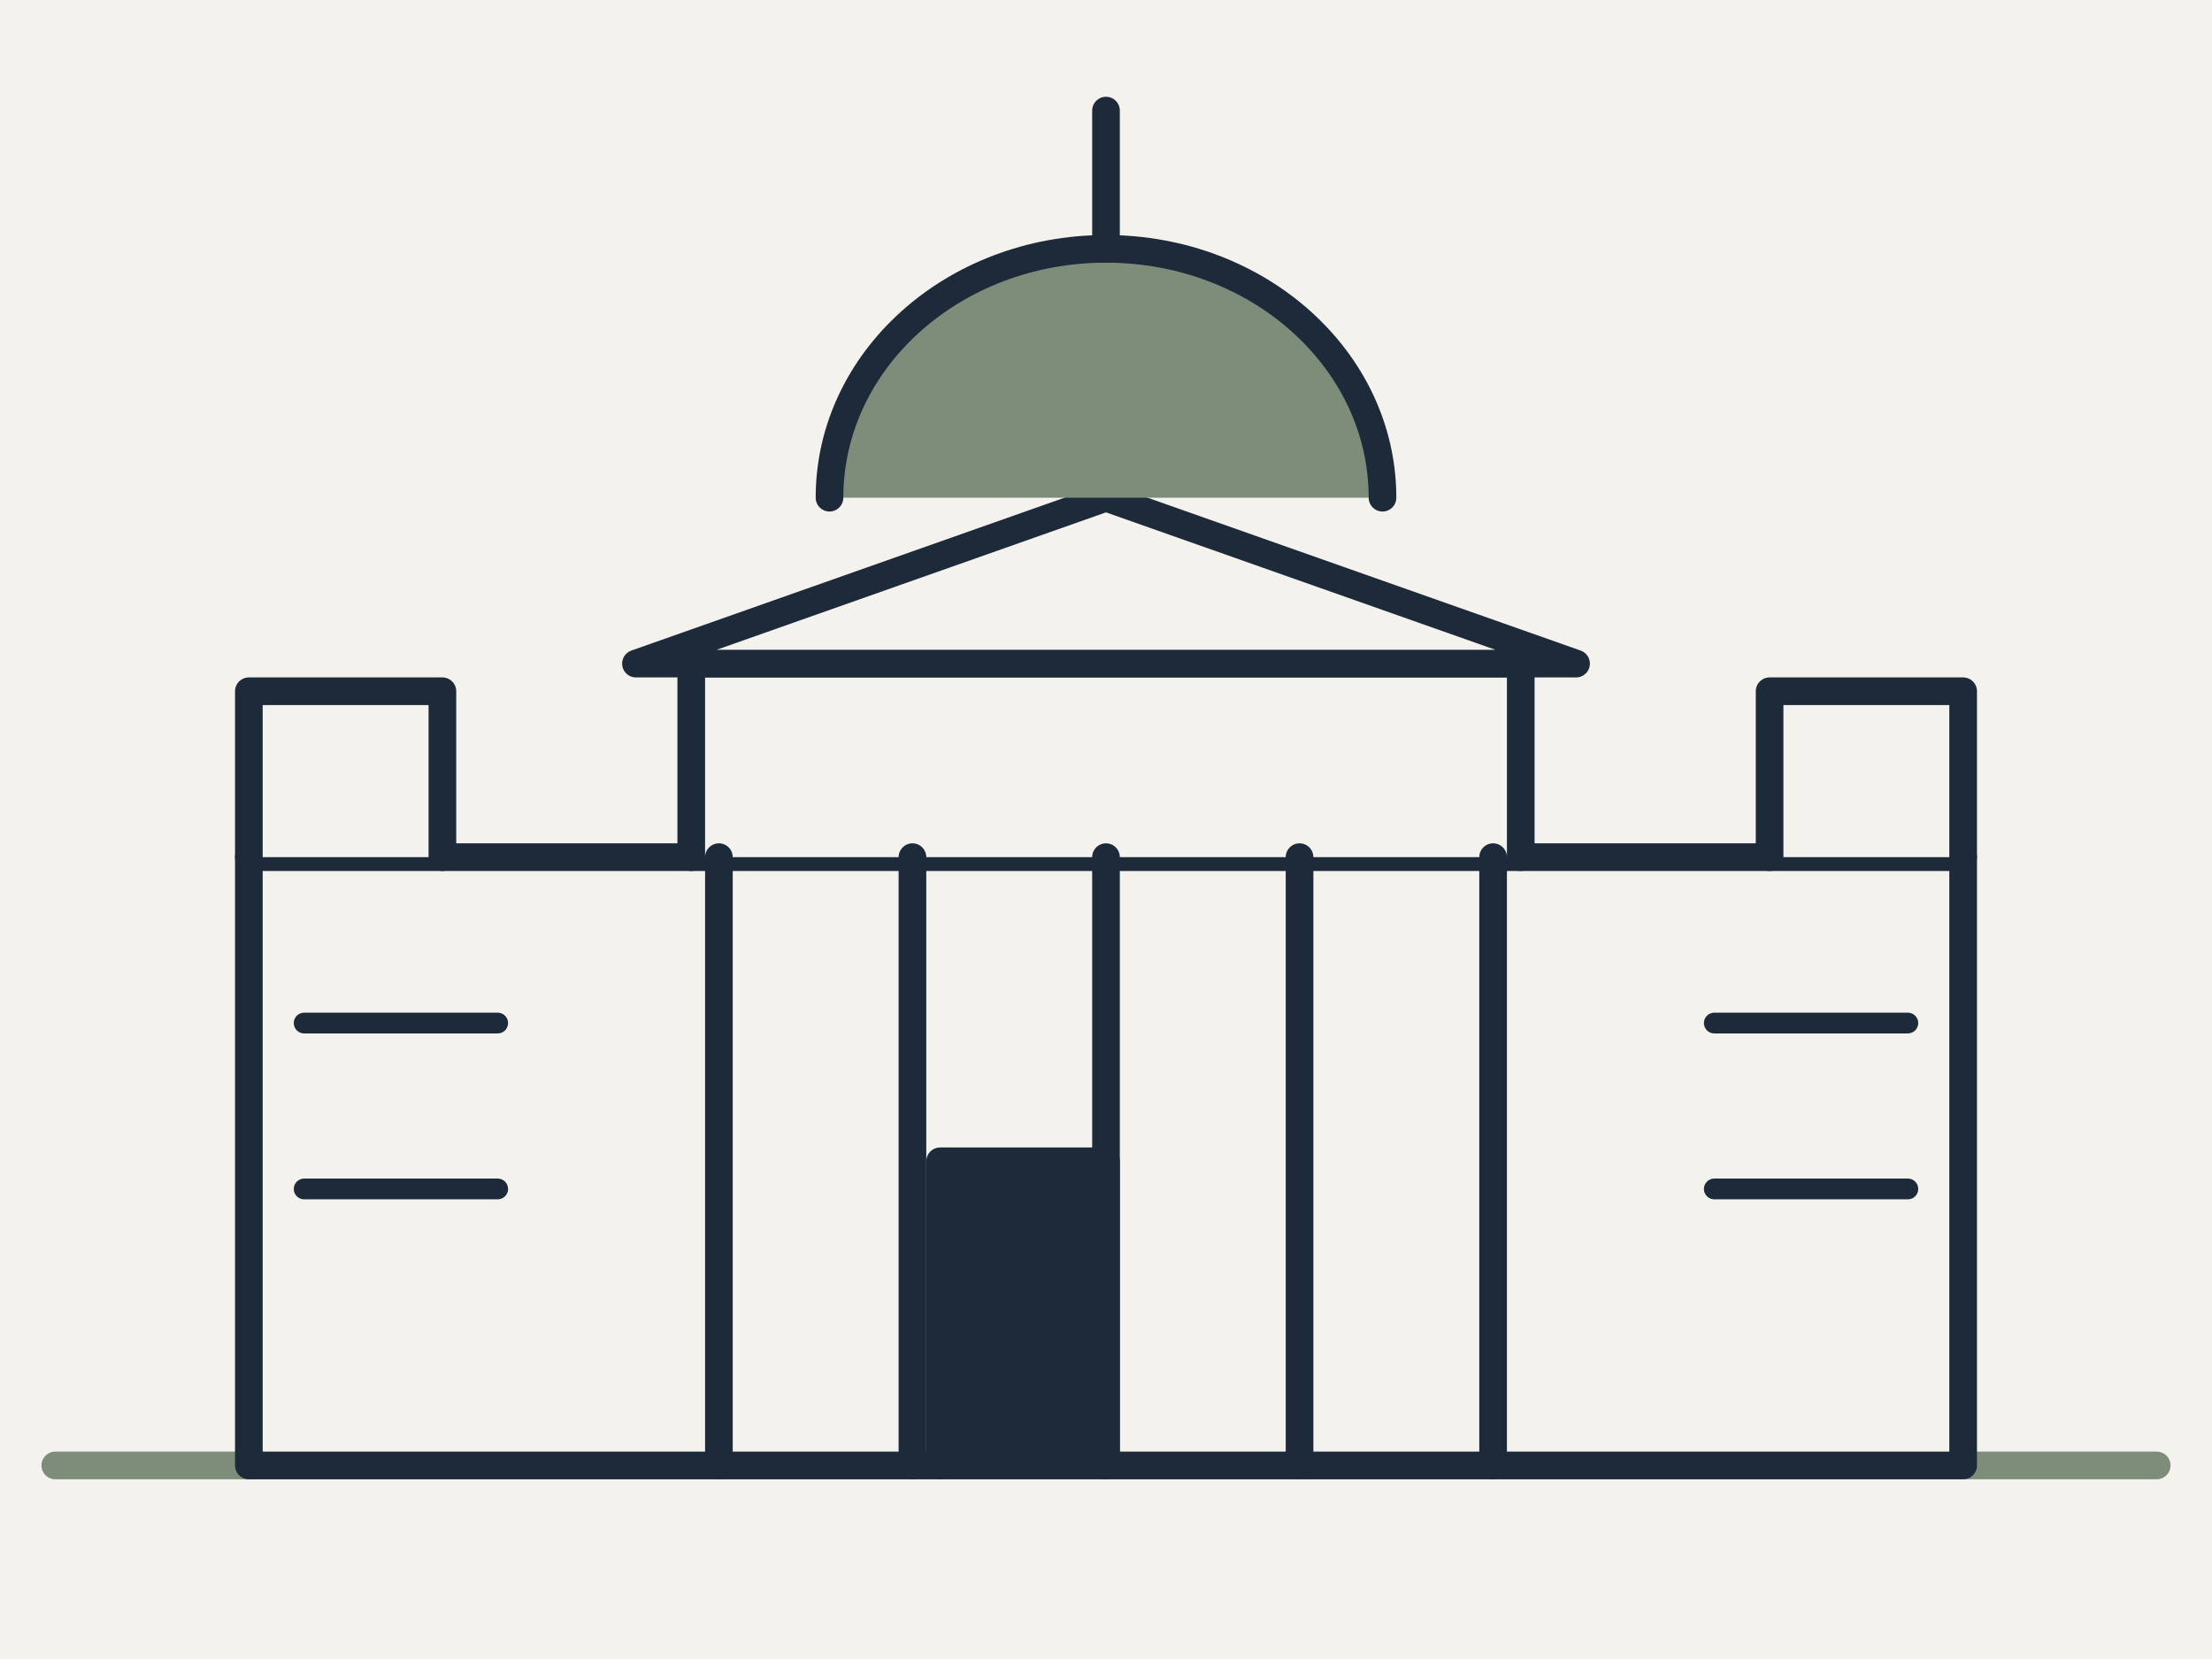
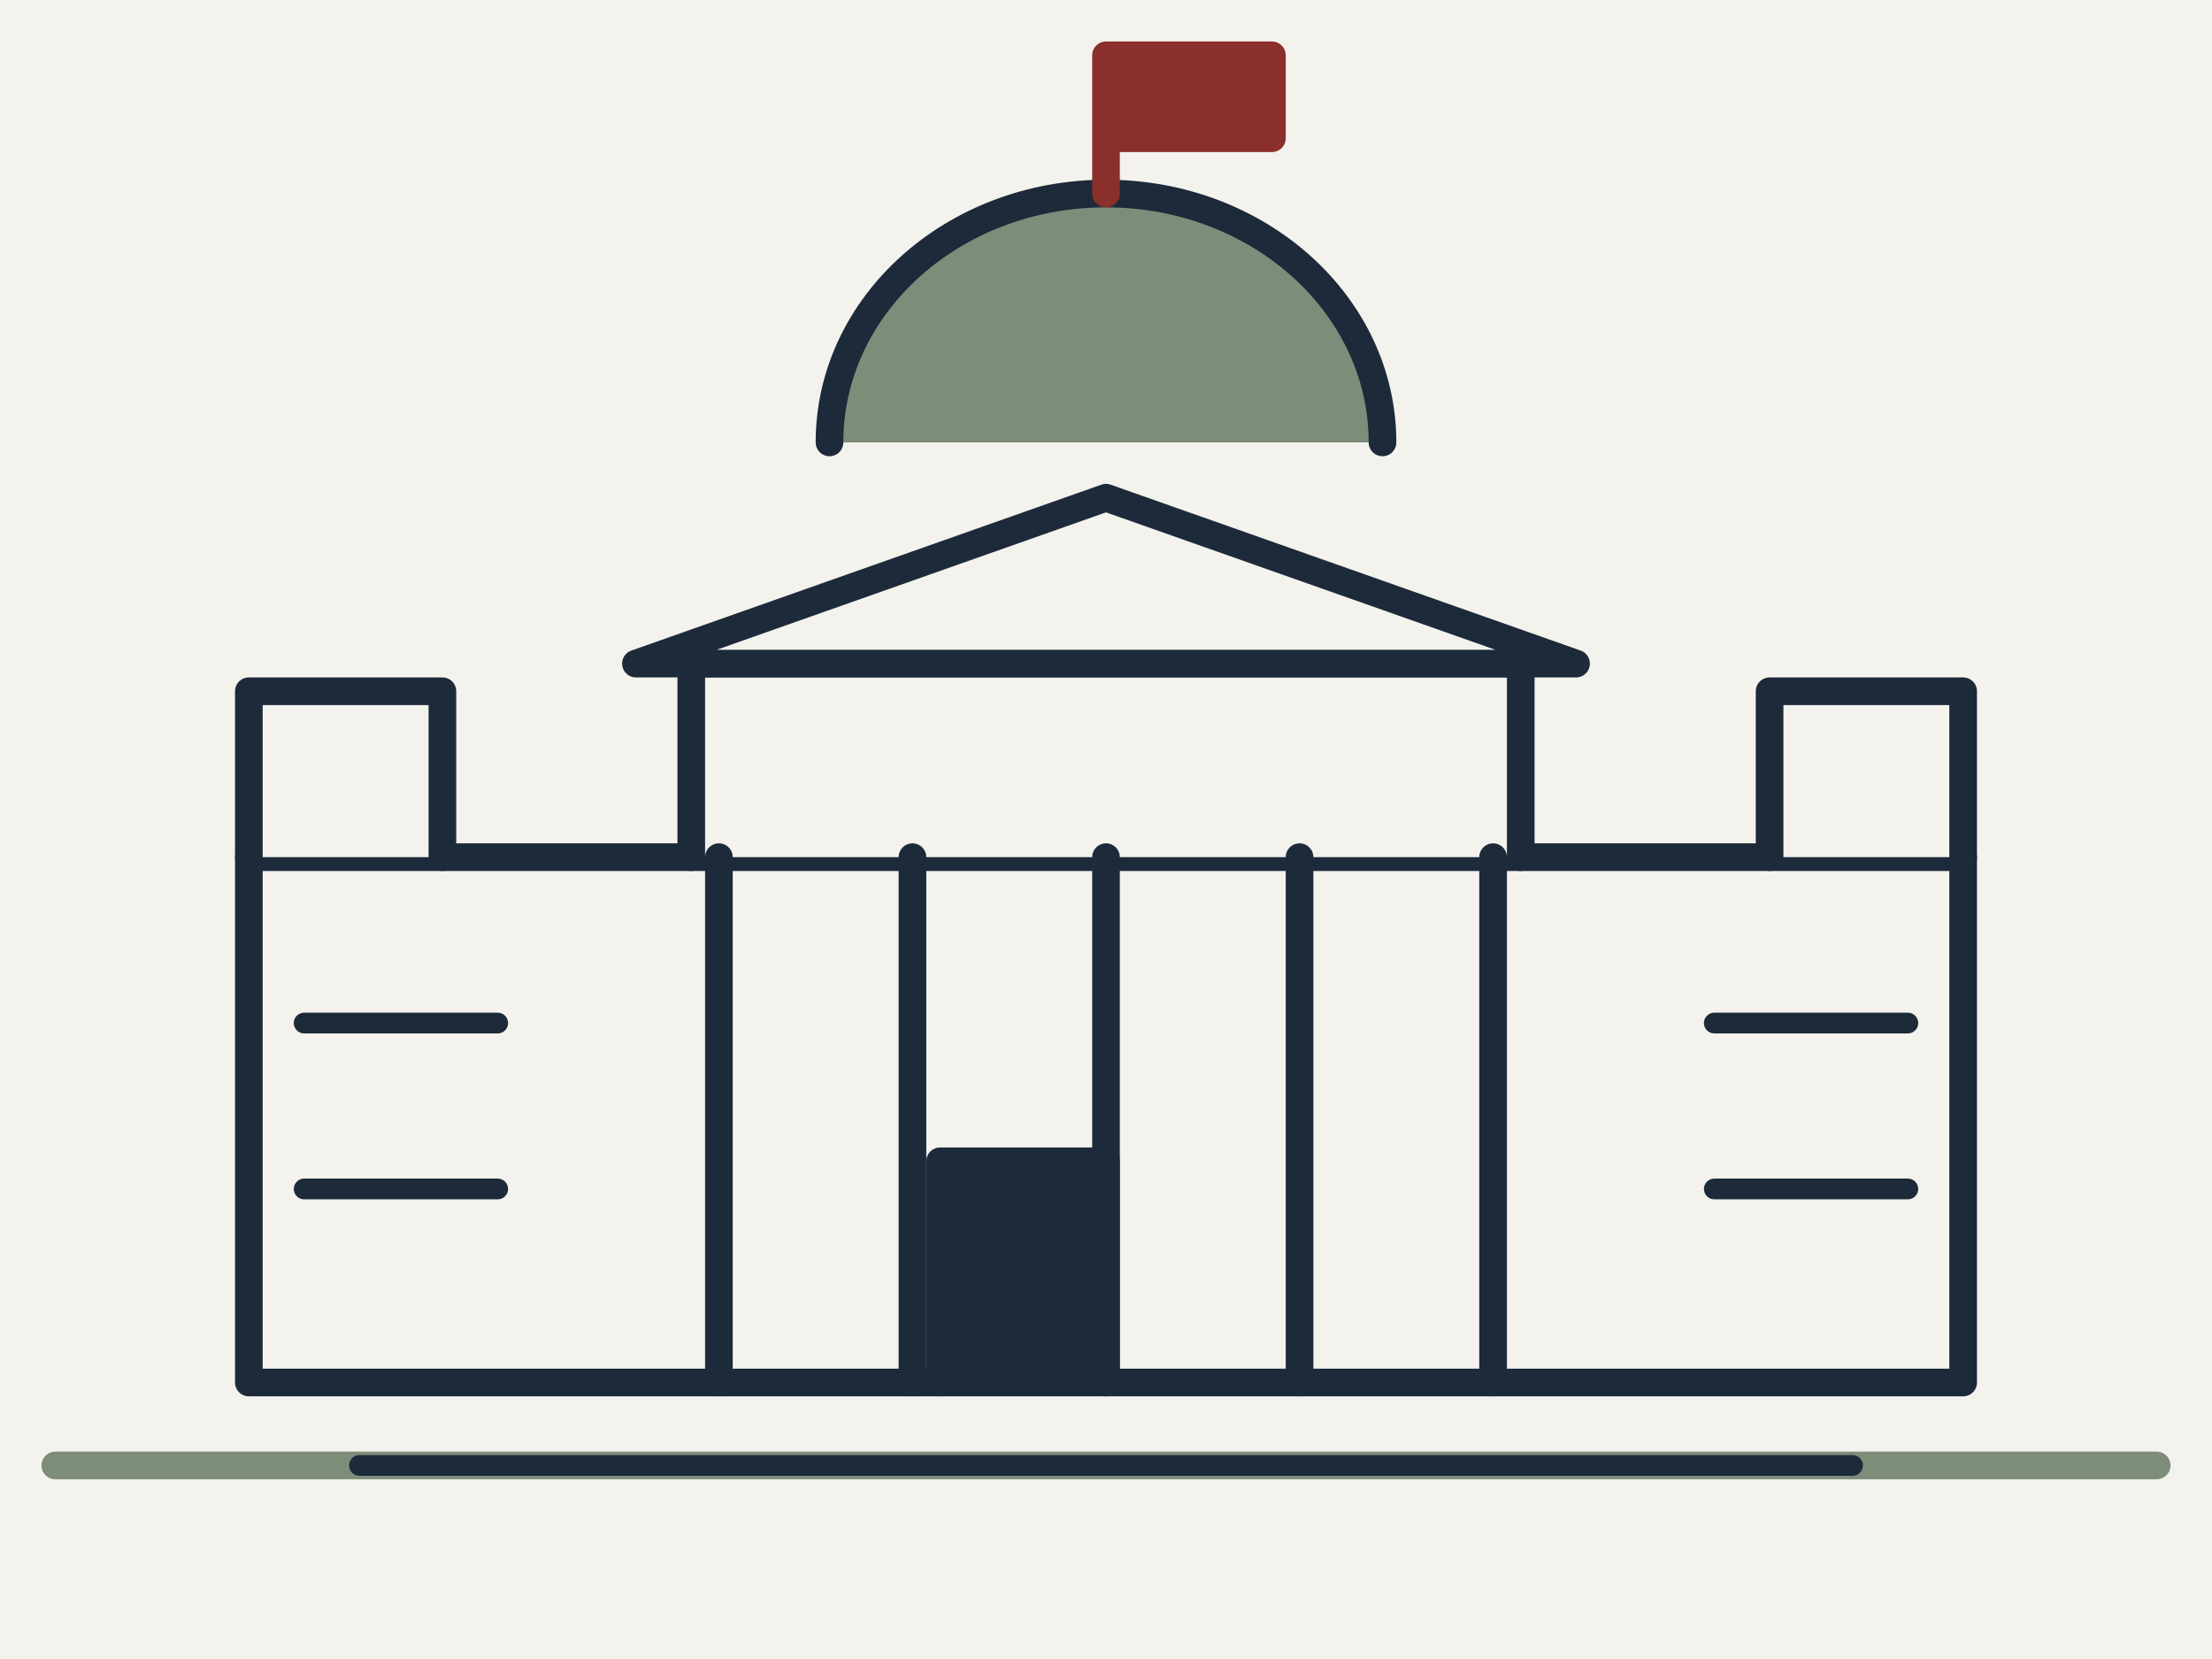
<svg xmlns="http://www.w3.org/2000/svg" viewBox="0 0 160 120" width="160" height="120">
  <rect width="160" height="120" fill="#f3f2ec" />
  <g fill="none" stroke="#1d2a3a" stroke-width="2" stroke-linejoin="round" stroke-linecap="round">
    <path d="M4 106h152" stroke="#7e8c7a" />
-     <rect x="18" y="62" width="124" height="44" fill="#f3f2ec" />
+     <path d="M26 106h108" stroke-width="1.5" />
+     <rect x="18" y="62" width="124" height="38" fill="#f3f2ec" />
    <path d="M50 62v-14h60v14" fill="#f3f2ec" />
    <path d="M46 48l34-12l34 12z" fill="#f3f2ec" />
-     <path d="M52 62v44" />
-     <path d="M66 62v44" />
-     <path d="M80 62v44" />
-     <path d="M94 62v44" />
-     <path d="M108 62v44" />
-     <path d="M60 48a20 18 0 0 1 40 0" fill="#7e8c7a" transform="translate(0 -12)" />
-     <path d="M80 18V8" />
+     <path d="M52 62v38" />
+     <path d="M66 62v38" />
+     <path d="M80 62v38" />
+     <path d="M94 62v38" />
+     <path d="M108 62v38" />
+     <path d="M60 36a20 18 0 0 1 40 0" fill="#7e8c7a" transform="translate(0 -4)" />
+     <path d="M80 14V4M80 4h12v6H80" stroke="#8a2f2b" fill="#8a2f2b" />
    <path d="M18 62v-12h14v12M128 62v-12h14v12" fill="#f3f2ec" />
-     <path d="M80 106V84h-12v22" fill="#1d2a3a" />
+     <path d="M80 100V84h-12v16" fill="#1d2a3a" />
    <path d="M22 74h14M22 86h14M124 74h14M124 86h14" stroke-width="1.5" />
  </g>
</svg>
